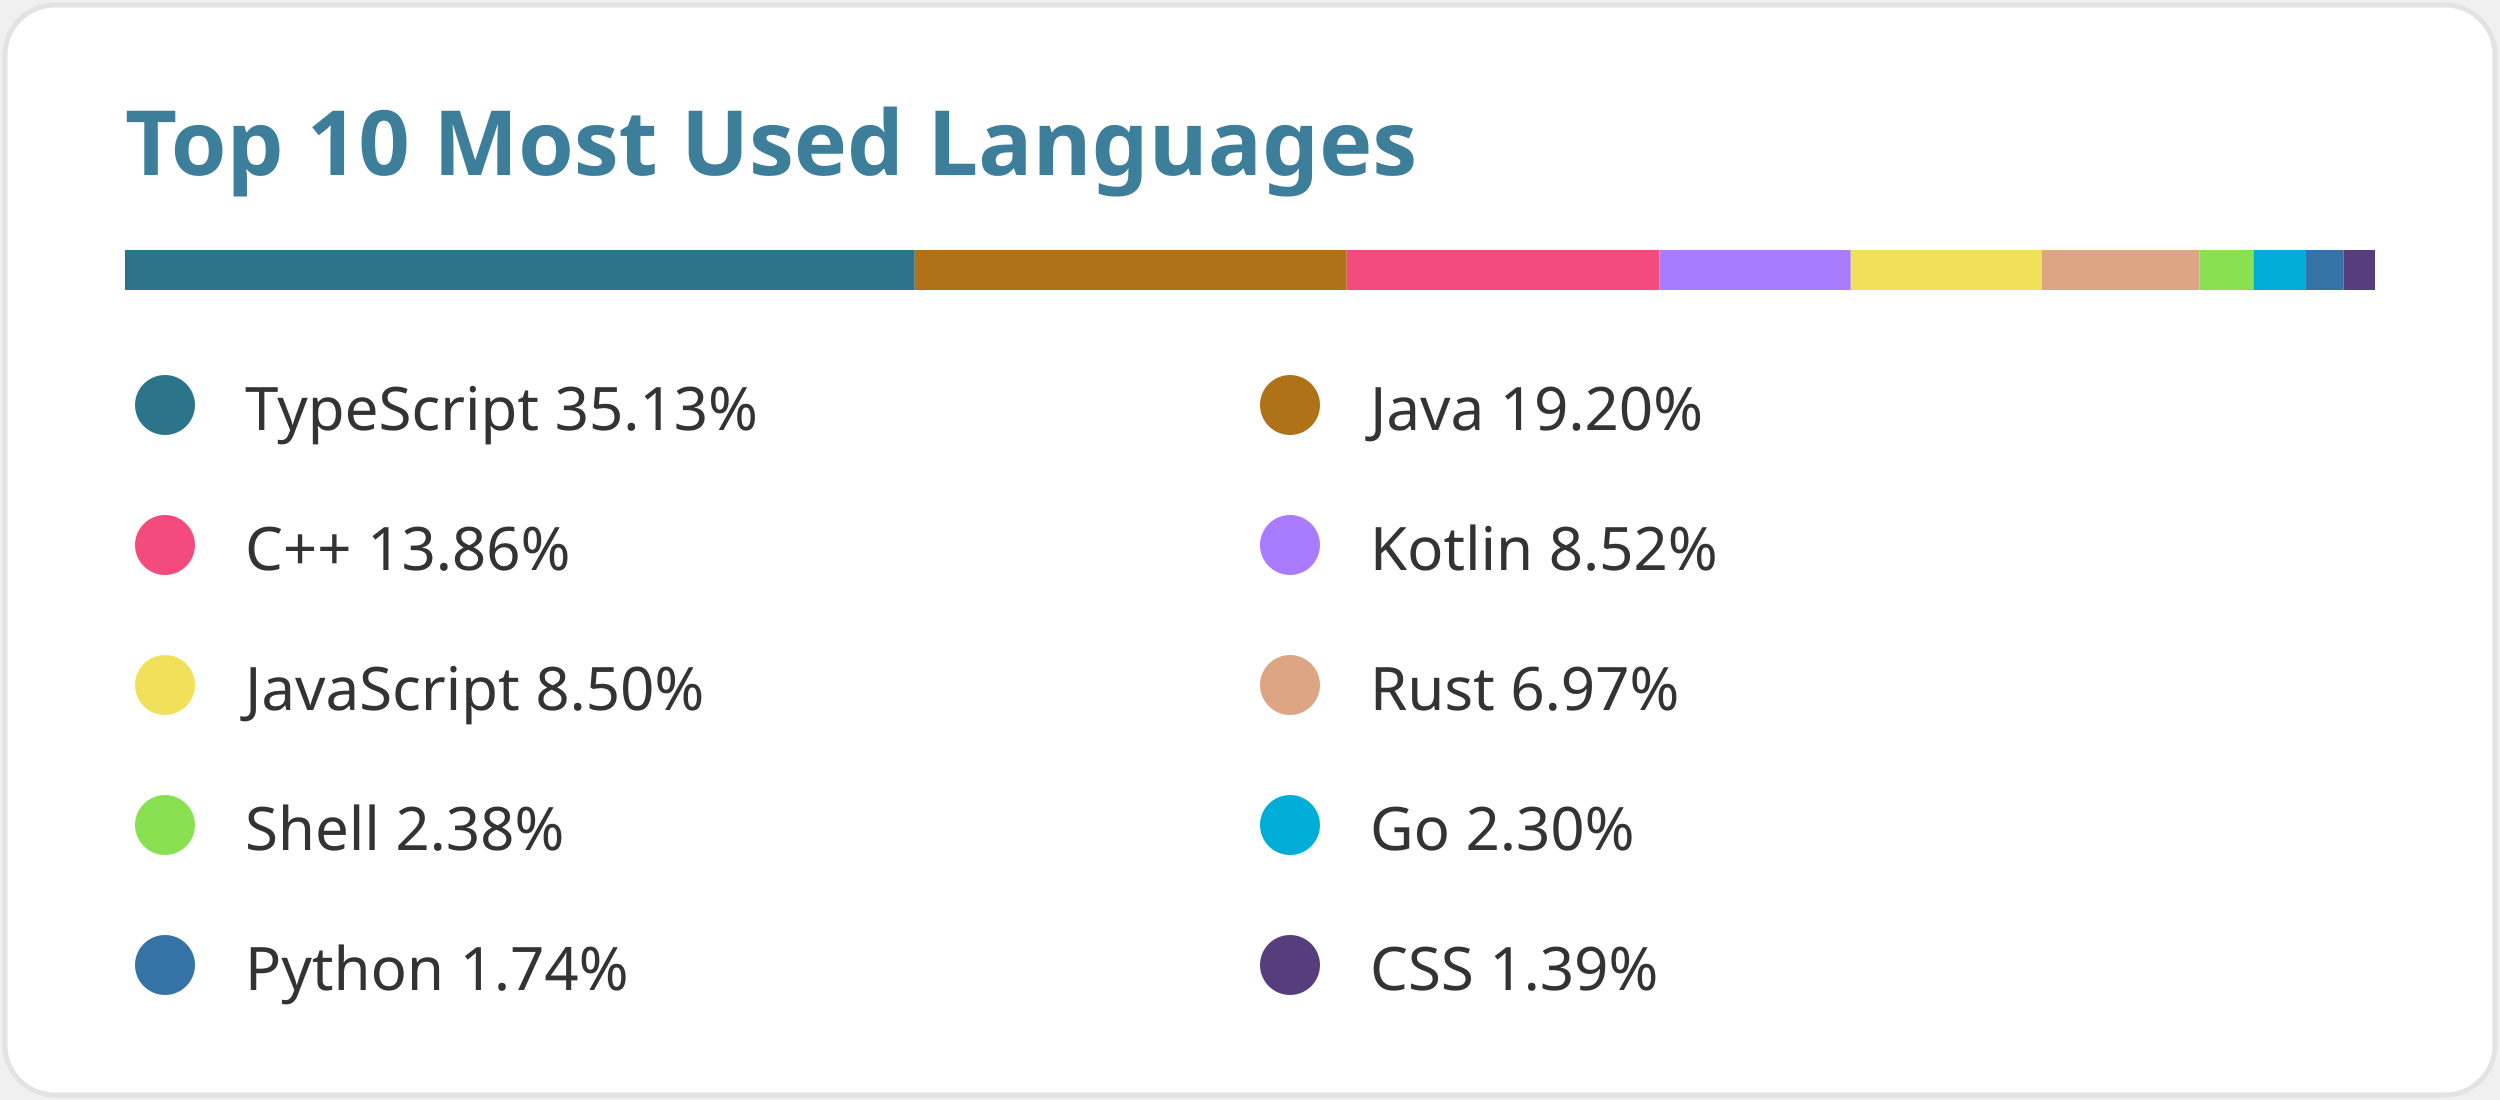
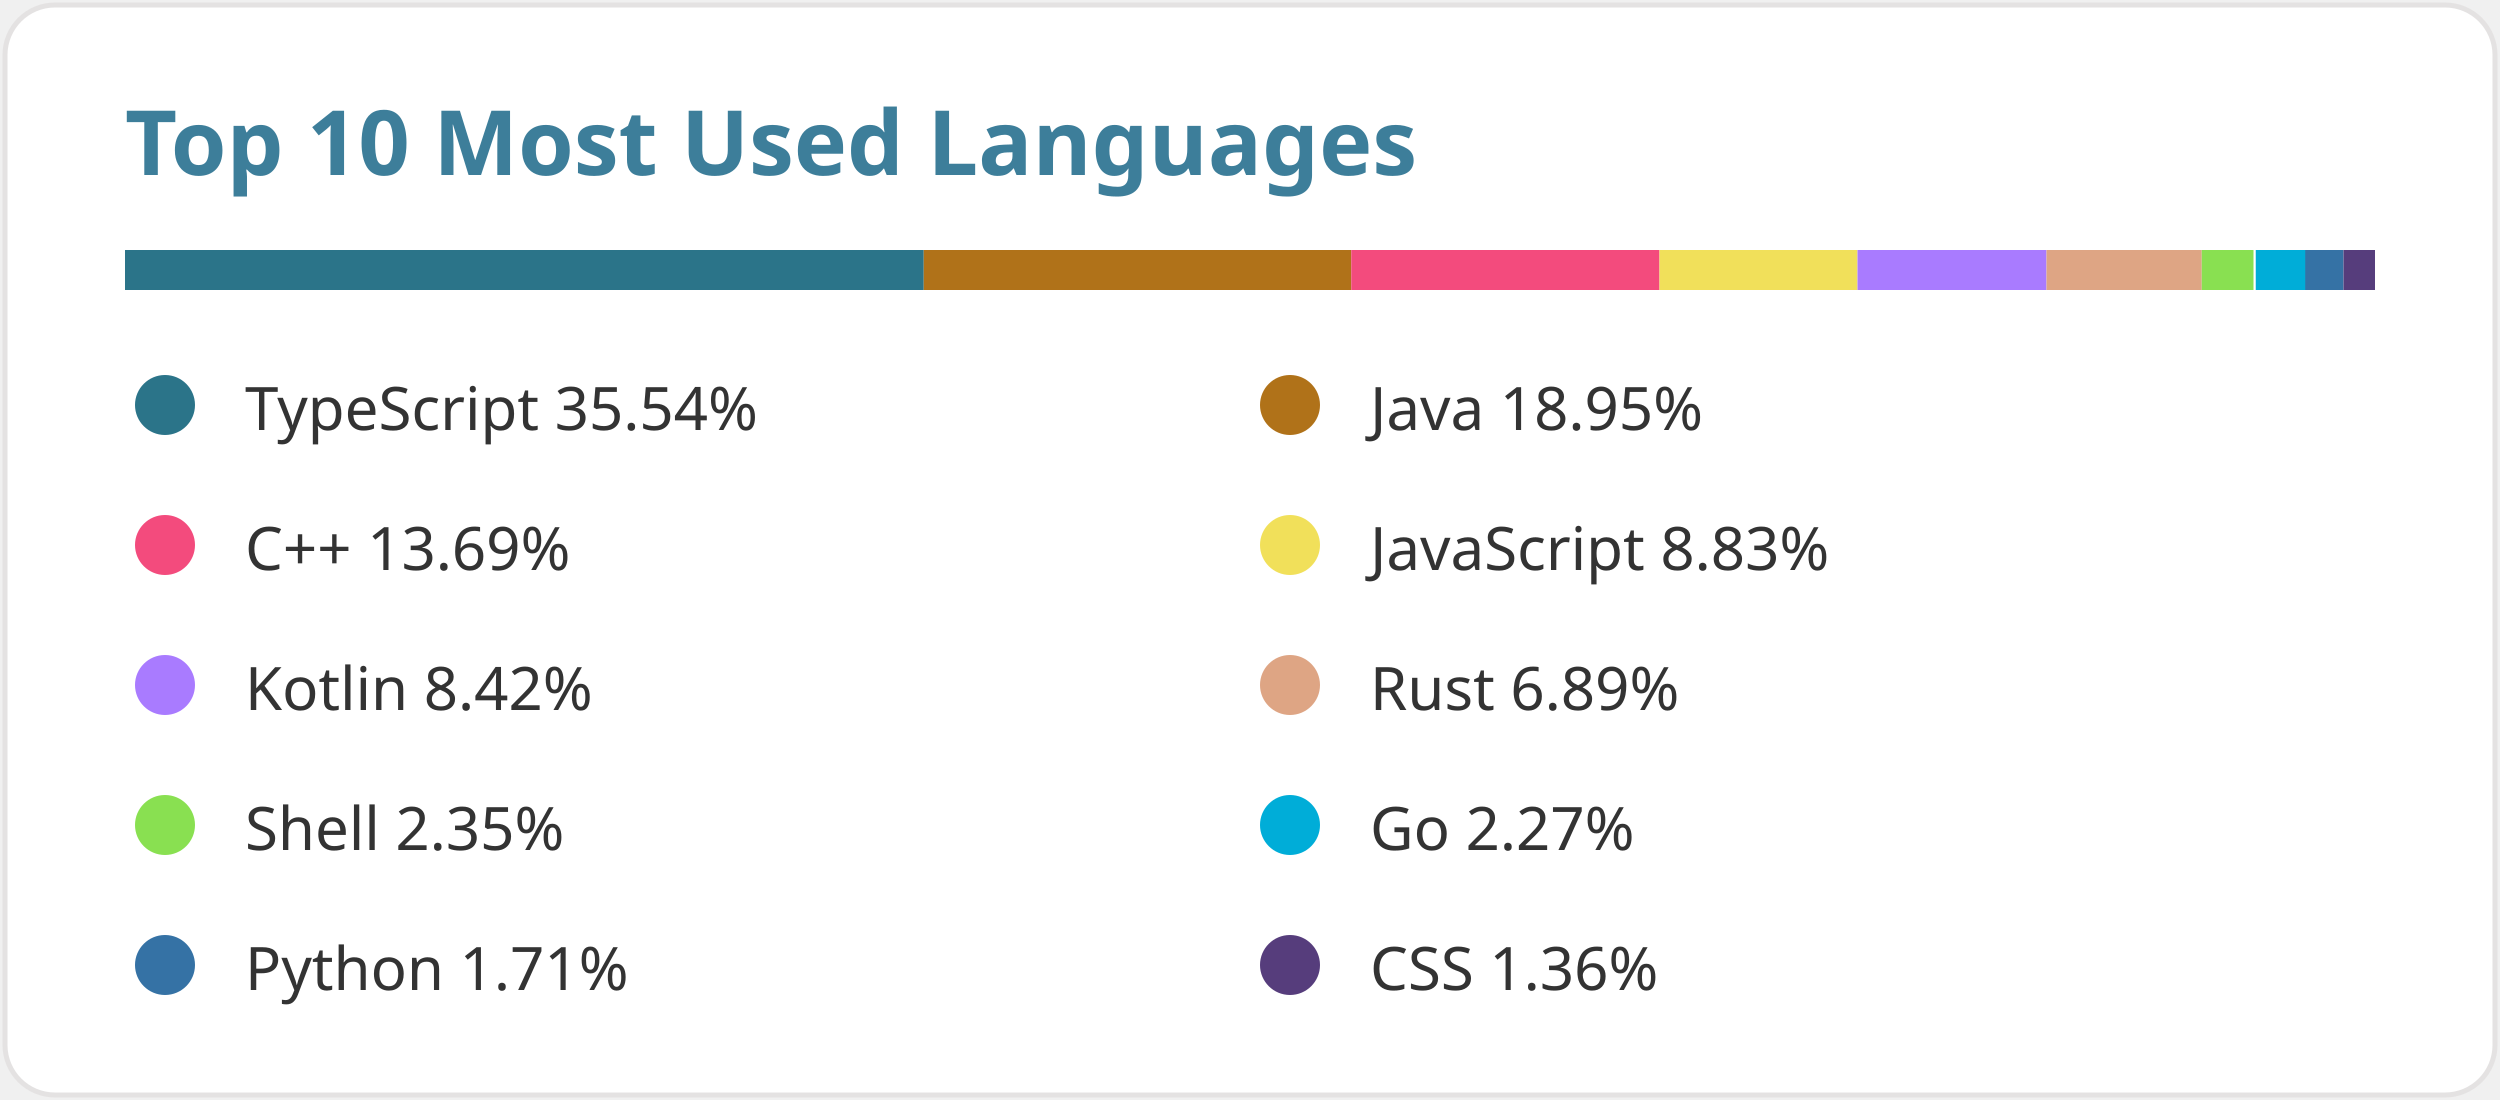
<svg xmlns="http://www.w3.org/2000/svg" width="500" height="220" viewBox="0 0 500 220" data-reactroot="">
  <style>text { font-family: 'Segoe UI', Ubuntu, Sans-Serif; fill: #333333; font-size: 12px; font-weight: 400; }</style>
  <rect width="498" height="218" x="1" y="1" rx="10" fill="#ffffff" stroke="#e4e2e2" />
  <text x="25" y="35" style="fill:#3d7e9a;font-size:18px;font-weight:600">Top 10 Most Used Languages</text>
  <g transform="translate(25, 50) scale(450, 8)">
-     <rect fill="#2b7489" x="0" width="0.351" height="1" />
-     <rect fill="#b07219" x="0.351" width="0.192" height="1" />
-     <rect fill="#f34b7d" x="0.543" width="0.139" height="1" />
-     <rect fill="#A97BFF" x="0.682" width="0.085" height="1" />
-     <rect fill="#f1e05a" x="0.767" width="0.085" height="1" />
-     <rect fill="#dea584" x="0.852" width="0.07" height="1" />
-     <rect fill="#89e051" x="0.922" width="0.024" height="1" />
-     <rect fill="#00ADD8" x="0.946" width="0.023" height="1" />
+     <rect fill="#2b7489" x="0" width="0.355" height="1" />
+     <rect fill="#b07219" x="0.355" width="0.19" height="1" />
+     <rect fill="#f34b7d" x="0.545" width="0.137" height="1" />
+     <rect fill="#f1e05a" x="0.682" width="0.088" height="1" />
+     <rect fill="#A97BFF" x="0.77" width="0.084" height="1" />
+     <rect fill="#dea584" x="0.854" width="0.069" height="1" />
+     <rect fill="#89e051" x="0.923" width="0.023" height="1" />
+     <rect fill="#00ADD8" x="0.947" width="0.023" height="1" />
    <rect fill="#3572A5" x="0.969" width="0.017" height="1" />
    <rect fill="#563d7c" x="0.986" width="0.014" height="1" />
  </g>
  <g transform="translate(25, 75)">
    <circle cx="8" cy="6" r="6" fill="#2b7489" />
-     <text x="24" y="11">TypeScript 35.13%</text>
+     <text x="24" y="11">TypeScript 35.54%</text>
  </g>
  <g transform="translate(250, 75)">
    <circle cx="8" cy="6" r="6" fill="#b07219" />
-     <text x="24" y="11">Java 19.20%</text>
+     <text x="24" y="11">Java 18.95%</text>
  </g>
  <g transform="translate(25, 103)">
    <circle cx="8" cy="6" r="6" fill="#f34b7d" />
-     <text x="24" y="11">C++ 13.86%</text>
+     <text x="24" y="11">C++ 13.69%</text>
  </g>
  <g transform="translate(250, 103)">
-     <circle cx="8" cy="6" r="6" fill="#A97BFF" />
-     <text x="24" y="11">Kotlin 8.52%</text>
+     <circle cx="8" cy="6" r="6" fill="#f1e05a" />
+     <text x="24" y="11">JavaScript 8.83%</text>
  </g>
  <g transform="translate(25, 131)">
-     <circle cx="8" cy="6" r="6" fill="#f1e05a" />
-     <text x="24" y="11">JavaScript 8.50%</text>
+     <circle cx="8" cy="6" r="6" fill="#A97BFF" />
+     <text x="24" y="11">Kotlin 8.42%</text>
  </g>
  <g transform="translate(250, 131)">
    <circle cx="8" cy="6" r="6" fill="#dea584" />
-     <text x="24" y="11">Rust 6.97%</text>
+     <text x="24" y="11">Rust 6.89%</text>
  </g>
  <g transform="translate(25, 159)">
    <circle cx="8" cy="6" r="6" fill="#89e051" />
-     <text x="24" y="11">Shell 2.38%</text>
+     <text x="24" y="11">Shell 2.35%</text>
  </g>
  <g transform="translate(250, 159)">
    <circle cx="8" cy="6" r="6" fill="#00ADD8" />
-     <text x="24" y="11">Go 2.30%</text>
+     <text x="24" y="11">Go 2.27%</text>
  </g>
  <g transform="translate(25, 187)">
    <circle cx="8" cy="6" r="6" fill="#3572A5" />
-     <text x="24" y="11">Python 1.74%</text>
+     <text x="24" y="11">Python 1.71%</text>
  </g>
  <g transform="translate(250, 187)">
    <circle cx="8" cy="6" r="6" fill="#563d7c" />
-     <text x="24" y="11">CSS 1.39%</text>
+     <text x="24" y="11">CSS 1.36%</text>
  </g>
</svg>
